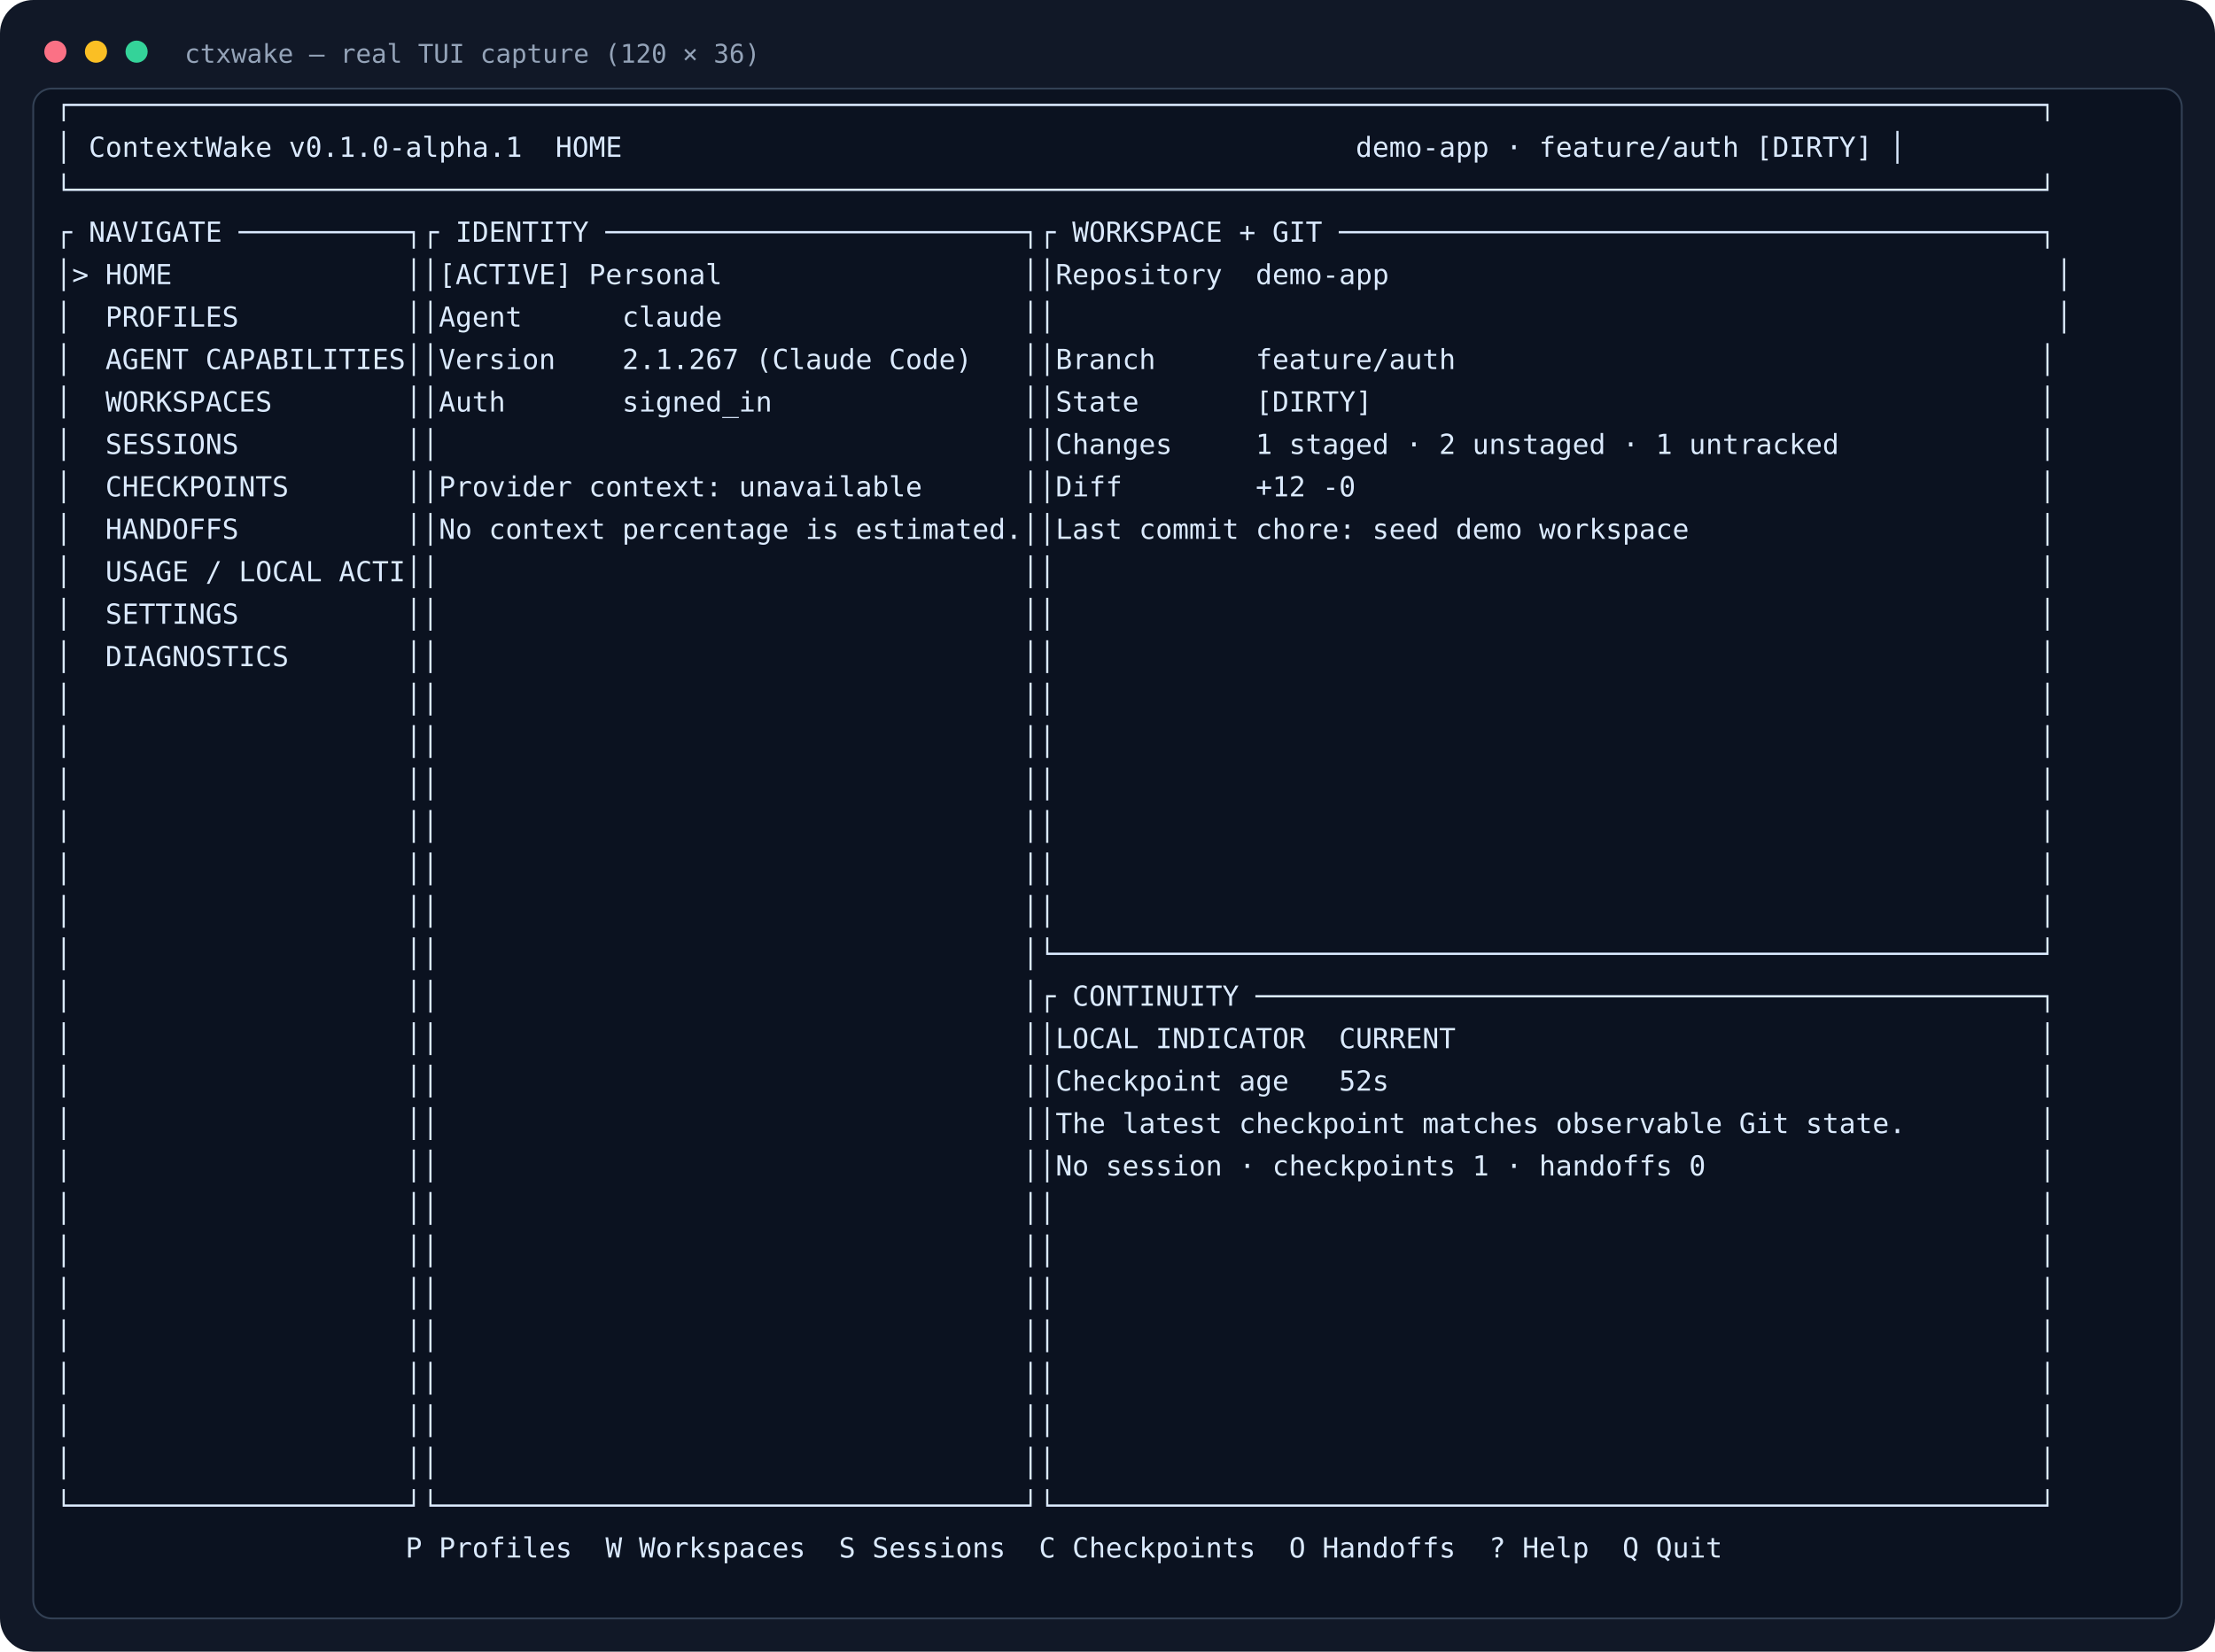
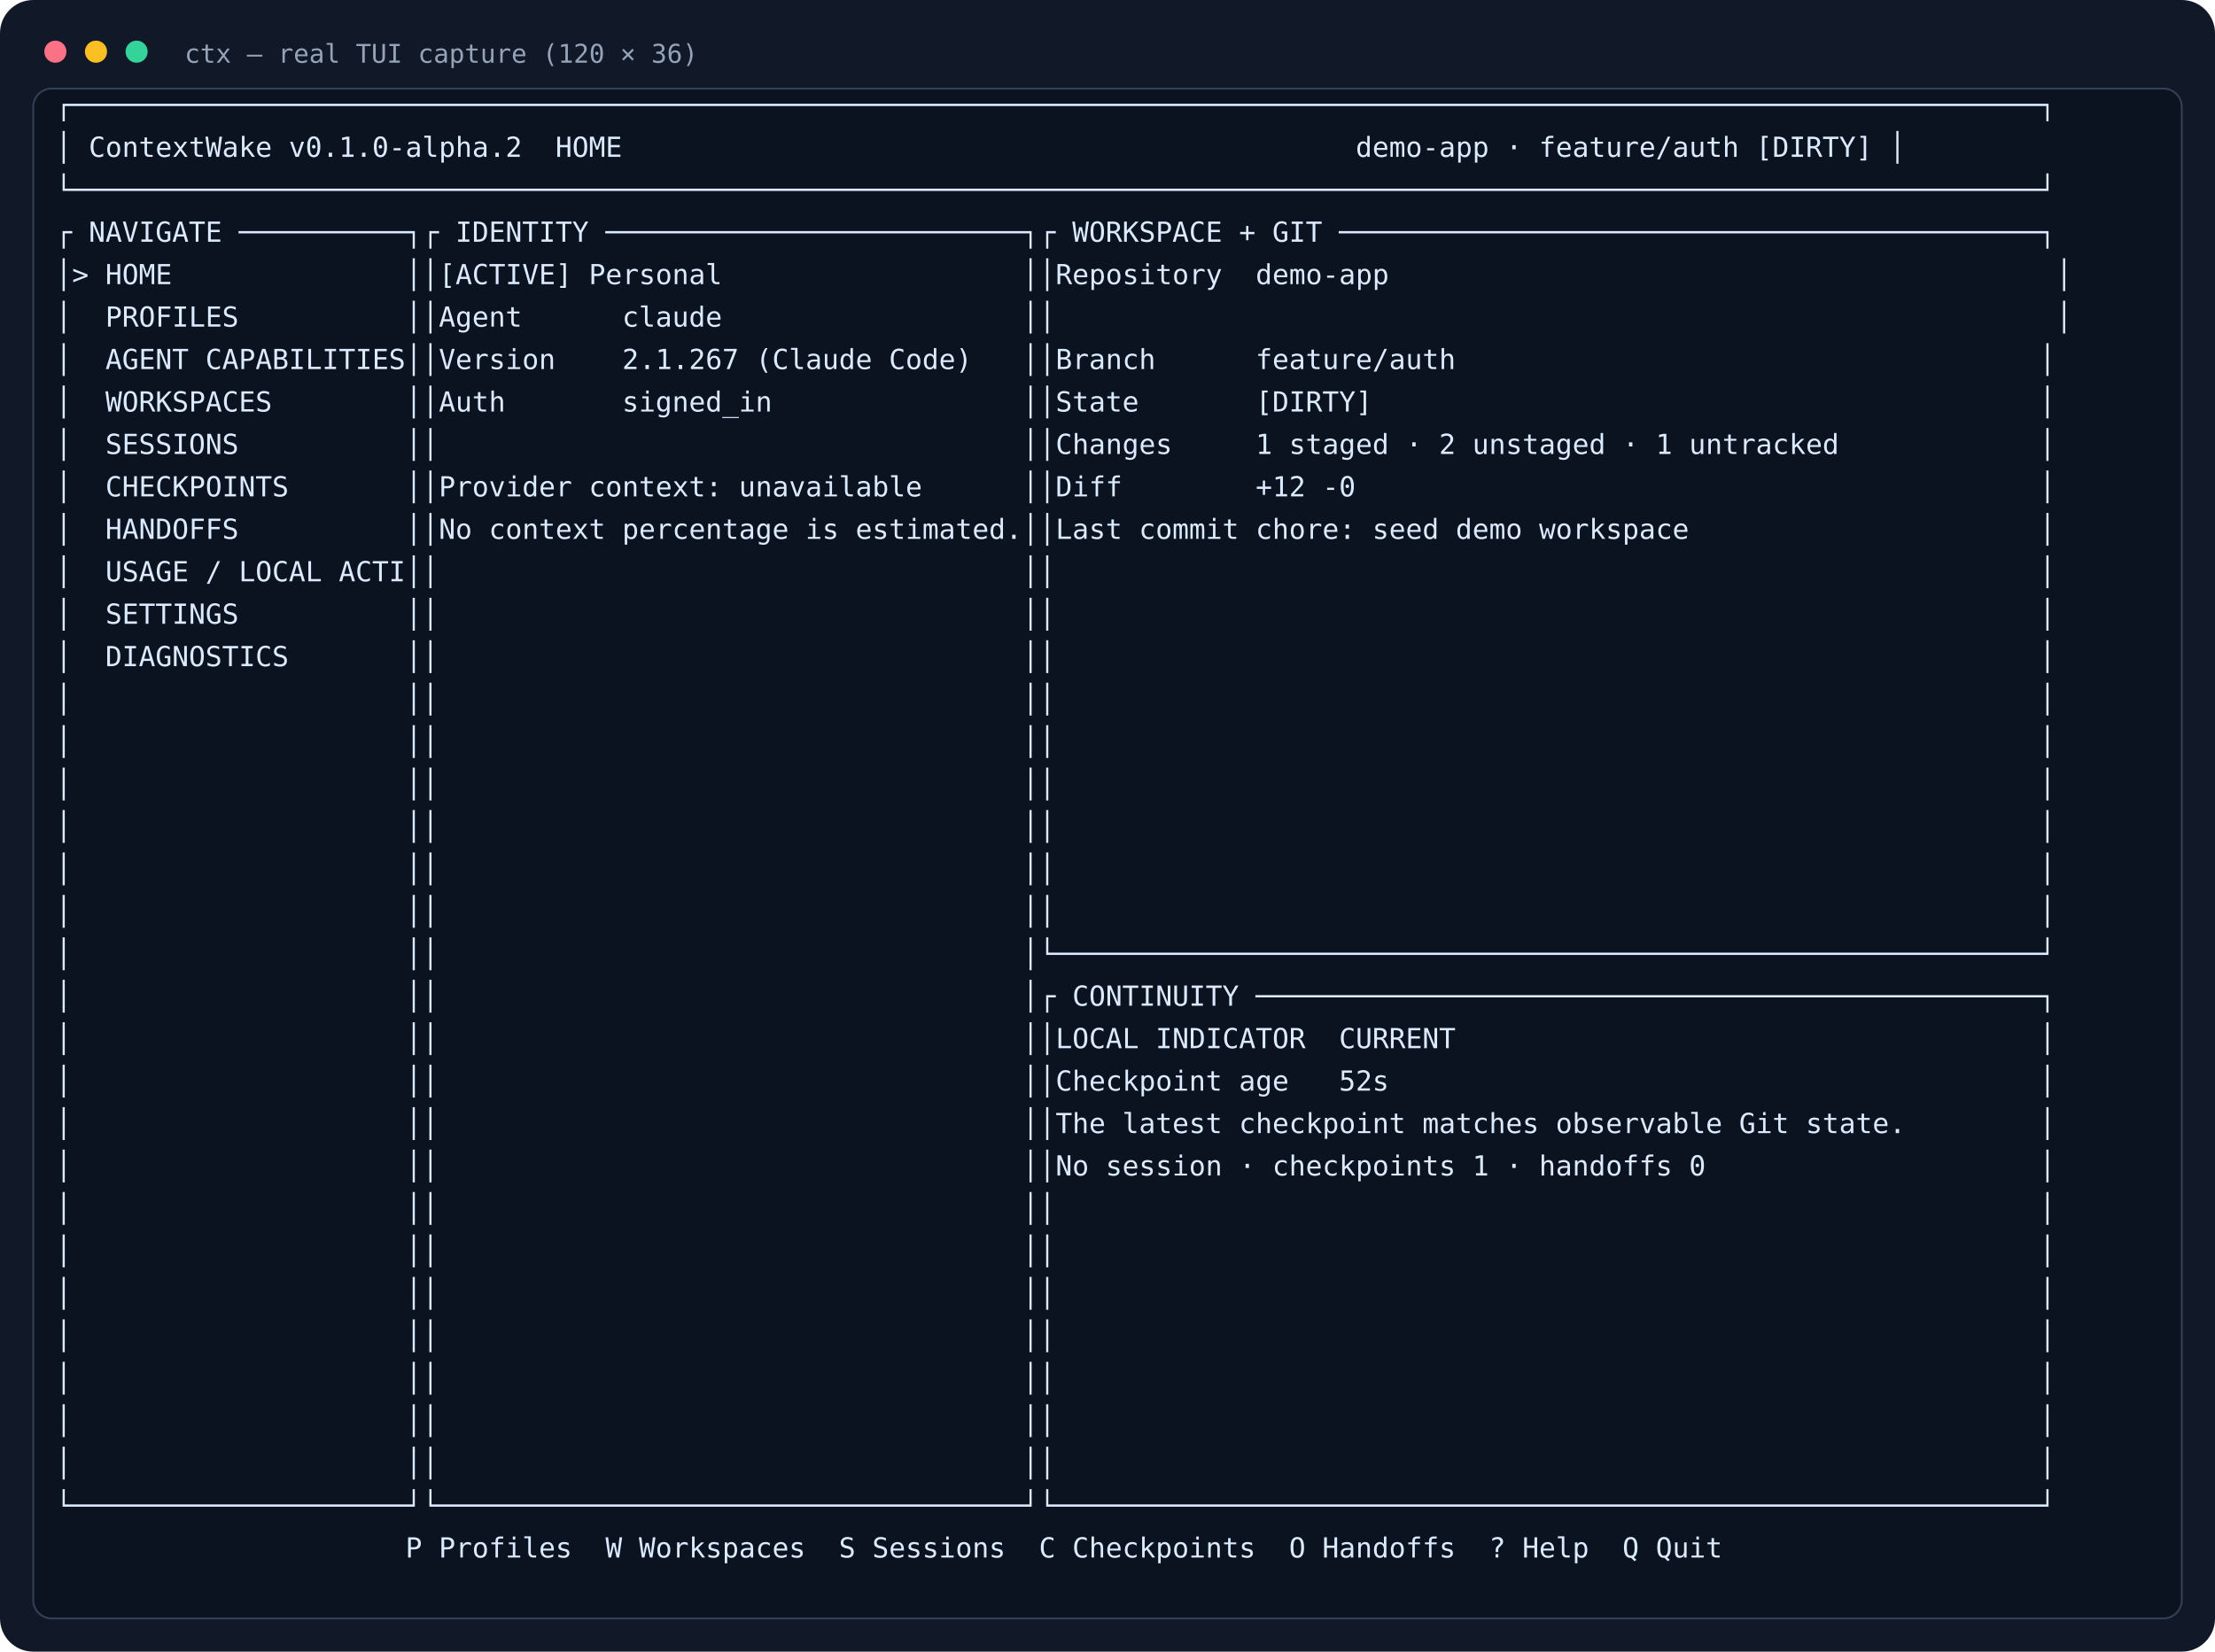
<svg xmlns="http://www.w3.org/2000/svg" width="1200" height="895" viewBox="0 0 1200 895">
  <rect width="1200" height="895" rx="18" fill="#111827" />
  <circle cx="30" cy="28" r="6" fill="#fb7185" />
  <circle cx="52" cy="28" r="6" fill="#fbbf24" />
  <circle cx="74" cy="28" r="6" fill="#34d399" />
-   <text x="100" y="34" fill="#94a3b8" font-family="ui-monospace, SFMono-Regular, Menlo, Consolas, monospace" font-size="14">ctxwake — real TUI capture (120 × 36)</text>
+   <text x="100" y="34" fill="#94a3b8" font-family="ui-monospace, SFMono-Regular, Menlo, Consolas, monospace" font-size="14">ctx — real TUI capture (120 × 36)</text>
  <rect x="18" y="48" width="1164" height="829" rx="10" fill="#0b1220" stroke="#334155" />
  <text x="30" y="62" fill="#dbeafe" font-family="ui-monospace, SFMono-Regular, Menlo, Consolas, monospace" font-size="15" xml:space="preserve">┌──────────────────────────────────────────────────────────────────────────────────────────────────────────────────────┐</text>
-   <text x="30" y="85" fill="#dbeafe" font-family="ui-monospace, SFMono-Regular, Menlo, Consolas, monospace" font-size="15" xml:space="preserve">│ ContextWake v0.1.0-alpha.1  HOME                                            demo-app · feature/auth [DIRTY] │</text>
+   <text x="30" y="85" fill="#dbeafe" font-family="ui-monospace, SFMono-Regular, Menlo, Consolas, monospace" font-size="15" xml:space="preserve">│ ContextWake v0.1.0-alpha.2  HOME                                            demo-app · feature/auth [DIRTY] │</text>
  <text x="30" y="108" fill="#dbeafe" font-family="ui-monospace, SFMono-Regular, Menlo, Consolas, monospace" font-size="15" xml:space="preserve">└──────────────────────────────────────────────────────────────────────────────────────────────────────────────────────┘</text>
  <text x="30" y="131" fill="#dbeafe" font-family="ui-monospace, SFMono-Regular, Menlo, Consolas, monospace" font-size="15" xml:space="preserve">┌ NAVIGATE ──────────┐┌ IDENTITY ─────────────────────────┐┌ WORKSPACE + GIT ──────────────────────────────────────────┐</text>
  <text x="30" y="154" fill="#dbeafe" font-family="ui-monospace, SFMono-Regular, Menlo, Consolas, monospace" font-size="15" xml:space="preserve">│&gt; HOME              ││[ACTIVE] Personal                  ││Repository  demo-app                                        │</text>
  <text x="30" y="177" fill="#dbeafe" font-family="ui-monospace, SFMono-Regular, Menlo, Consolas, monospace" font-size="15" xml:space="preserve">│  PROFILES          ││Agent      claude                  ││                                                            │</text>
  <text x="30" y="200" fill="#dbeafe" font-family="ui-monospace, SFMono-Regular, Menlo, Consolas, monospace" font-size="15" xml:space="preserve">│  AGENT CAPABILITIES││Version    2.1.267 (Claude Code)   ││Branch      feature/auth                                   │</text>
  <text x="30" y="223" fill="#dbeafe" font-family="ui-monospace, SFMono-Regular, Menlo, Consolas, monospace" font-size="15" xml:space="preserve">│  WORKSPACES        ││Auth       signed_in               ││State       [DIRTY]                                        │</text>
  <text x="30" y="246" fill="#dbeafe" font-family="ui-monospace, SFMono-Regular, Menlo, Consolas, monospace" font-size="15" xml:space="preserve">│  SESSIONS          ││                                   ││Changes     1 staged · 2 unstaged · 1 untracked            │</text>
  <text x="30" y="269" fill="#dbeafe" font-family="ui-monospace, SFMono-Regular, Menlo, Consolas, monospace" font-size="15" xml:space="preserve">│  CHECKPOINTS       ││Provider context: unavailable      ││Diff        +12 -0                                         │</text>
  <text x="30" y="292" fill="#dbeafe" font-family="ui-monospace, SFMono-Regular, Menlo, Consolas, monospace" font-size="15" xml:space="preserve">│  HANDOFFS          ││No context percentage is estimated.││Last commit chore: seed demo workspace                     │</text>
  <text x="30" y="315" fill="#dbeafe" font-family="ui-monospace, SFMono-Regular, Menlo, Consolas, monospace" font-size="15" xml:space="preserve">│  USAGE / LOCAL ACTI││                                   ││                                                           │</text>
  <text x="30" y="338" fill="#dbeafe" font-family="ui-monospace, SFMono-Regular, Menlo, Consolas, monospace" font-size="15" xml:space="preserve">│  SETTINGS          ││                                   ││                                                           │</text>
  <text x="30" y="361" fill="#dbeafe" font-family="ui-monospace, SFMono-Regular, Menlo, Consolas, monospace" font-size="15" xml:space="preserve">│  DIAGNOSTICS       ││                                   ││                                                           │</text>
  <text x="30" y="384" fill="#dbeafe" font-family="ui-monospace, SFMono-Regular, Menlo, Consolas, monospace" font-size="15" xml:space="preserve">│                    ││                                   ││                                                           │</text>
  <text x="30" y="407" fill="#dbeafe" font-family="ui-monospace, SFMono-Regular, Menlo, Consolas, monospace" font-size="15" xml:space="preserve">│                    ││                                   ││                                                           │</text>
  <text x="30" y="430" fill="#dbeafe" font-family="ui-monospace, SFMono-Regular, Menlo, Consolas, monospace" font-size="15" xml:space="preserve">│                    ││                                   ││                                                           │</text>
  <text x="30" y="453" fill="#dbeafe" font-family="ui-monospace, SFMono-Regular, Menlo, Consolas, monospace" font-size="15" xml:space="preserve">│                    ││                                   ││                                                           │</text>
  <text x="30" y="476" fill="#dbeafe" font-family="ui-monospace, SFMono-Regular, Menlo, Consolas, monospace" font-size="15" xml:space="preserve">│                    ││                                   ││                                                           │</text>
  <text x="30" y="499" fill="#dbeafe" font-family="ui-monospace, SFMono-Regular, Menlo, Consolas, monospace" font-size="15" xml:space="preserve">│                    ││                                   ││                                                           │</text>
  <text x="30" y="522" fill="#dbeafe" font-family="ui-monospace, SFMono-Regular, Menlo, Consolas, monospace" font-size="15" xml:space="preserve">│                    ││                                   │└───────────────────────────────────────────────────────────┘</text>
  <text x="30" y="545" fill="#dbeafe" font-family="ui-monospace, SFMono-Regular, Menlo, Consolas, monospace" font-size="15" xml:space="preserve">│                    ││                                   │┌ CONTINUITY ───────────────────────────────────────────────┐</text>
  <text x="30" y="568" fill="#dbeafe" font-family="ui-monospace, SFMono-Regular, Menlo, Consolas, monospace" font-size="15" xml:space="preserve">│                    ││                                   ││LOCAL INDICATOR  CURRENT                                   │</text>
  <text x="30" y="591" fill="#dbeafe" font-family="ui-monospace, SFMono-Regular, Menlo, Consolas, monospace" font-size="15" xml:space="preserve">│                    ││                                   ││Checkpoint age   52s                                       │</text>
  <text x="30" y="614" fill="#dbeafe" font-family="ui-monospace, SFMono-Regular, Menlo, Consolas, monospace" font-size="15" xml:space="preserve">│                    ││                                   ││The latest checkpoint matches observable Git state.        │</text>
  <text x="30" y="637" fill="#dbeafe" font-family="ui-monospace, SFMono-Regular, Menlo, Consolas, monospace" font-size="15" xml:space="preserve">│                    ││                                   ││No session · checkpoints 1 · handoffs 0                    │</text>
  <text x="30" y="660" fill="#dbeafe" font-family="ui-monospace, SFMono-Regular, Menlo, Consolas, monospace" font-size="15" xml:space="preserve">│                    ││                                   ││                                                           │</text>
  <text x="30" y="683" fill="#dbeafe" font-family="ui-monospace, SFMono-Regular, Menlo, Consolas, monospace" font-size="15" xml:space="preserve">│                    ││                                   ││                                                           │</text>
  <text x="30" y="706" fill="#dbeafe" font-family="ui-monospace, SFMono-Regular, Menlo, Consolas, monospace" font-size="15" xml:space="preserve">│                    ││                                   ││                                                           │</text>
  <text x="30" y="729" fill="#dbeafe" font-family="ui-monospace, SFMono-Regular, Menlo, Consolas, monospace" font-size="15" xml:space="preserve">│                    ││                                   ││                                                           │</text>
  <text x="30" y="752" fill="#dbeafe" font-family="ui-monospace, SFMono-Regular, Menlo, Consolas, monospace" font-size="15" xml:space="preserve">│                    ││                                   ││                                                           │</text>
  <text x="30" y="775" fill="#dbeafe" font-family="ui-monospace, SFMono-Regular, Menlo, Consolas, monospace" font-size="15" xml:space="preserve">│                    ││                                   ││                                                           │</text>
  <text x="30" y="798" fill="#dbeafe" font-family="ui-monospace, SFMono-Regular, Menlo, Consolas, monospace" font-size="15" xml:space="preserve">│                    ││                                   ││                                                           │</text>
  <text x="30" y="821" fill="#dbeafe" font-family="ui-monospace, SFMono-Regular, Menlo, Consolas, monospace" font-size="15" xml:space="preserve">└────────────────────┘└───────────────────────────────────┘└───────────────────────────────────────────────────────────┘</text>
  <text x="30" y="844" fill="#dbeafe" font-family="ui-monospace, SFMono-Regular, Menlo, Consolas, monospace" font-size="15" xml:space="preserve">                     P Profiles  W Workspaces  S Sessions  C Checkpoints  O Handoffs  ? Help  Q Quit</text>
</svg>
